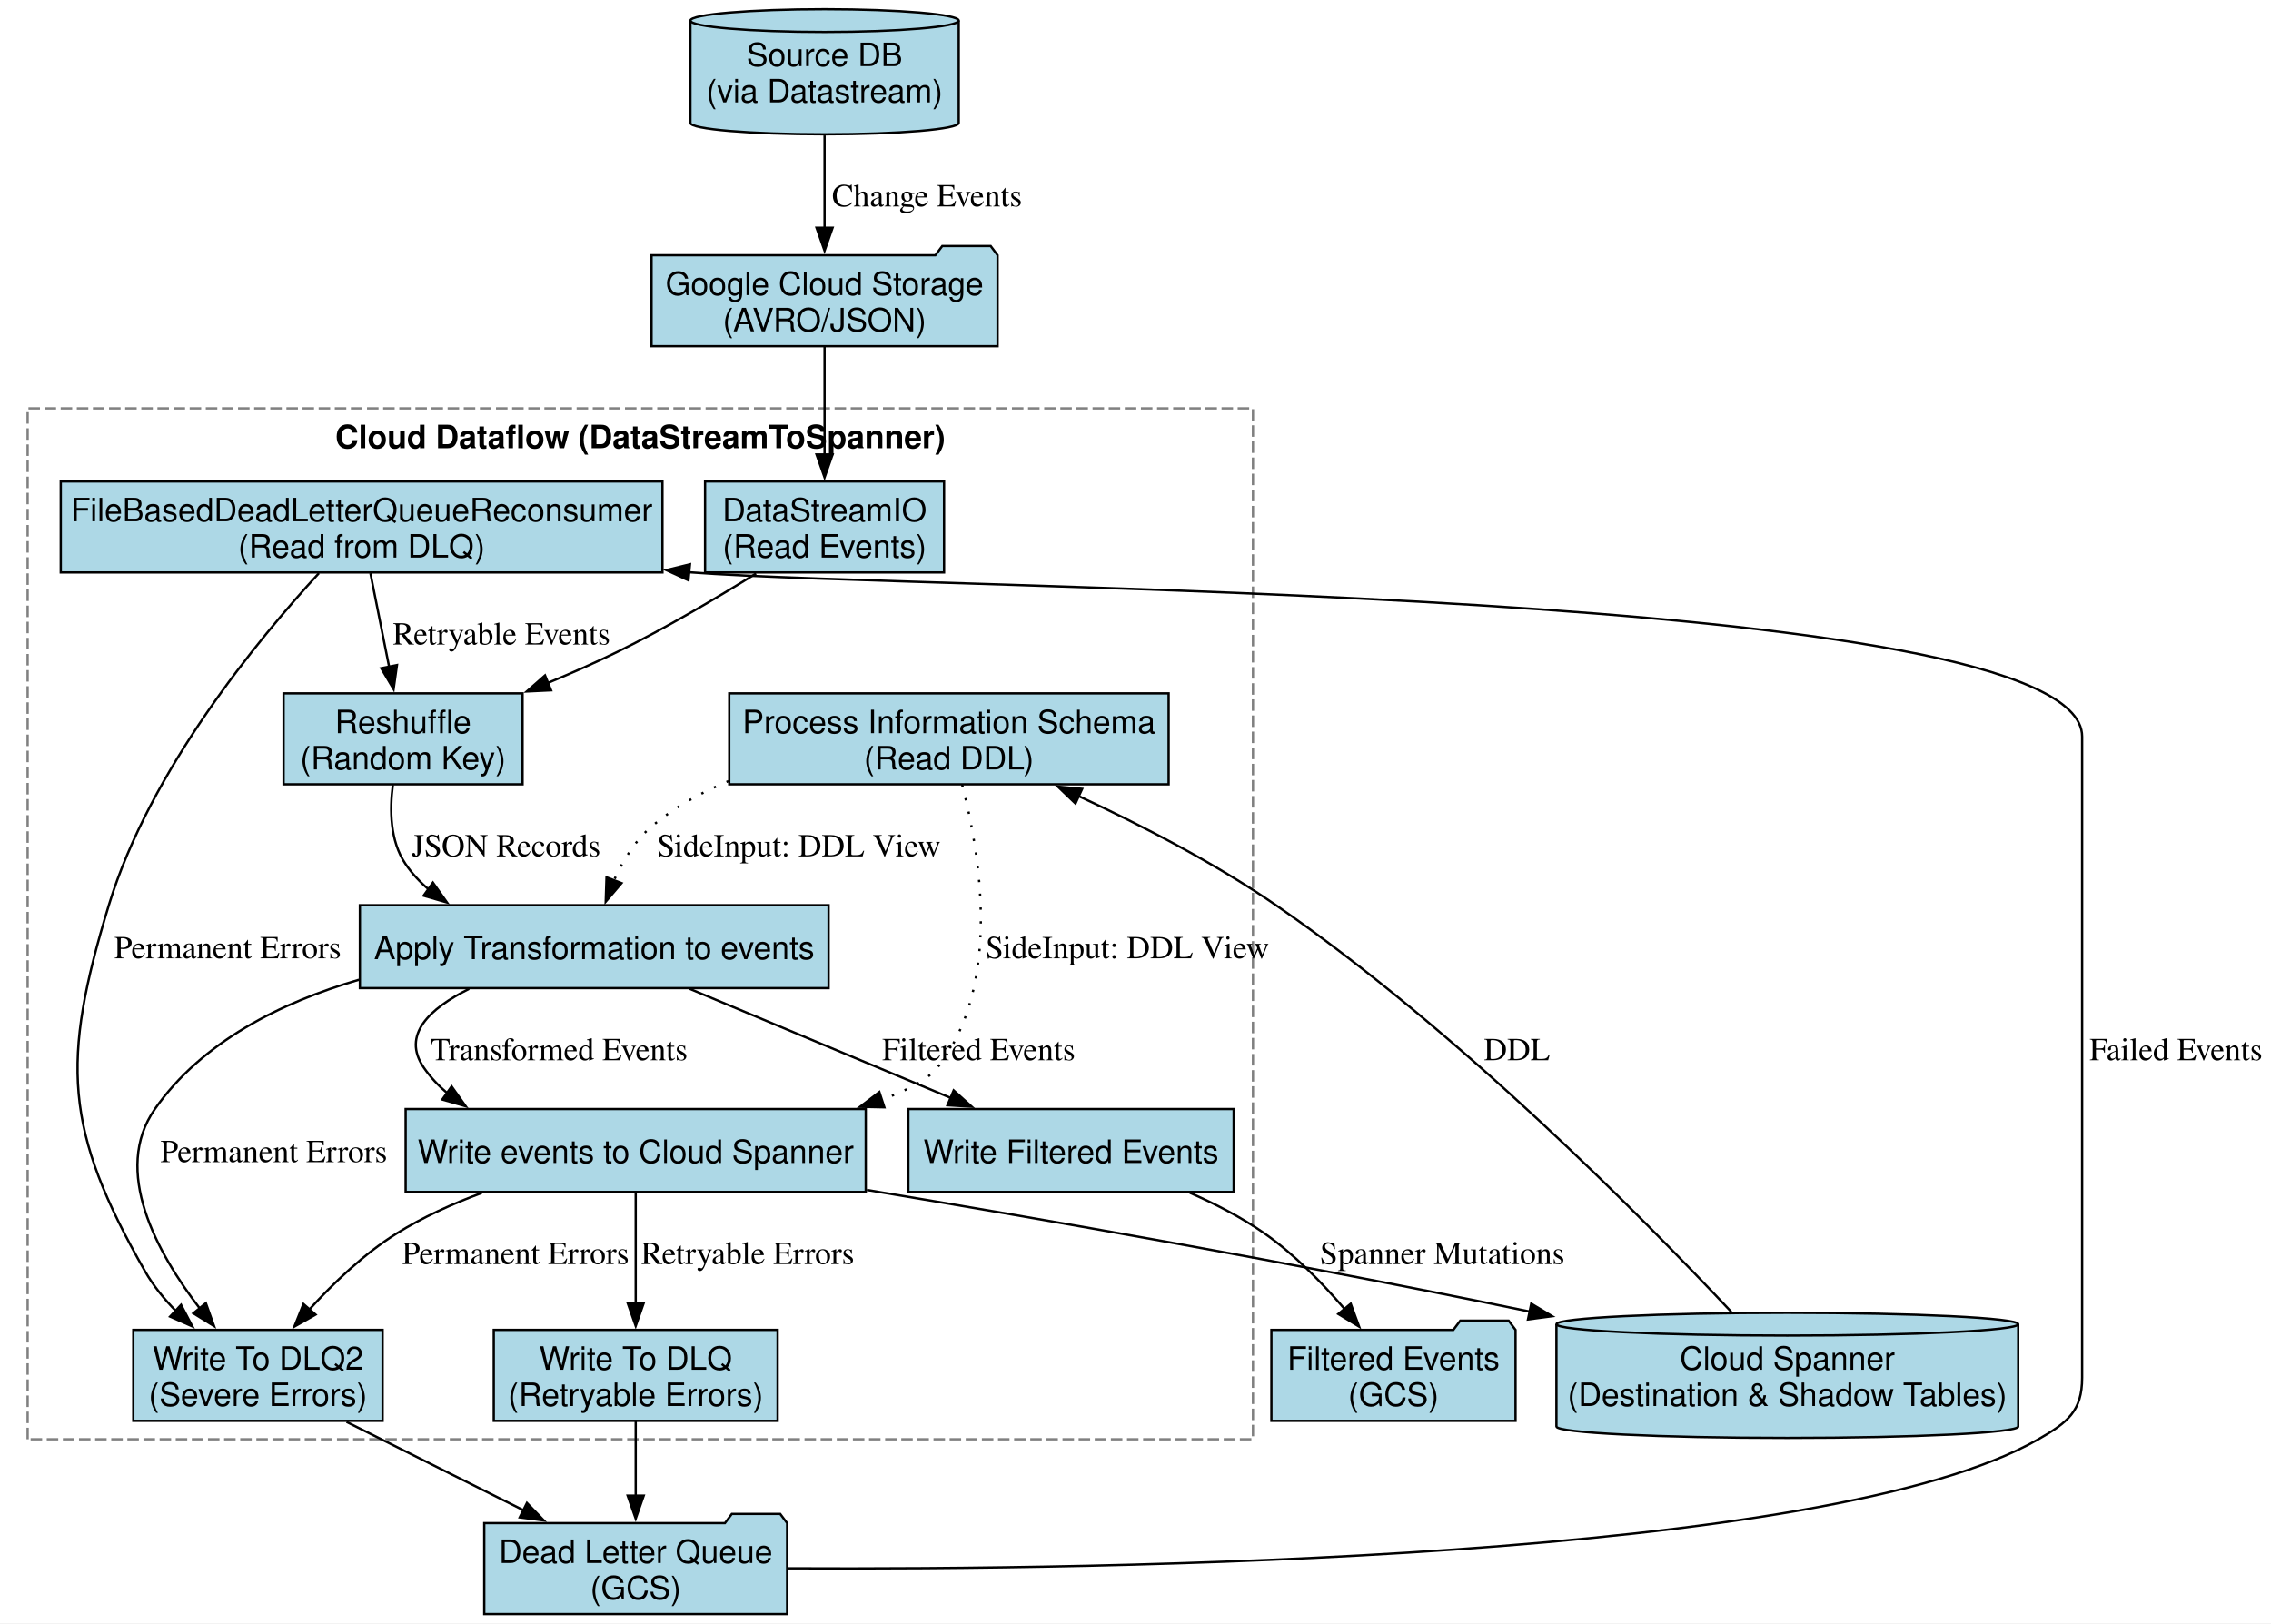
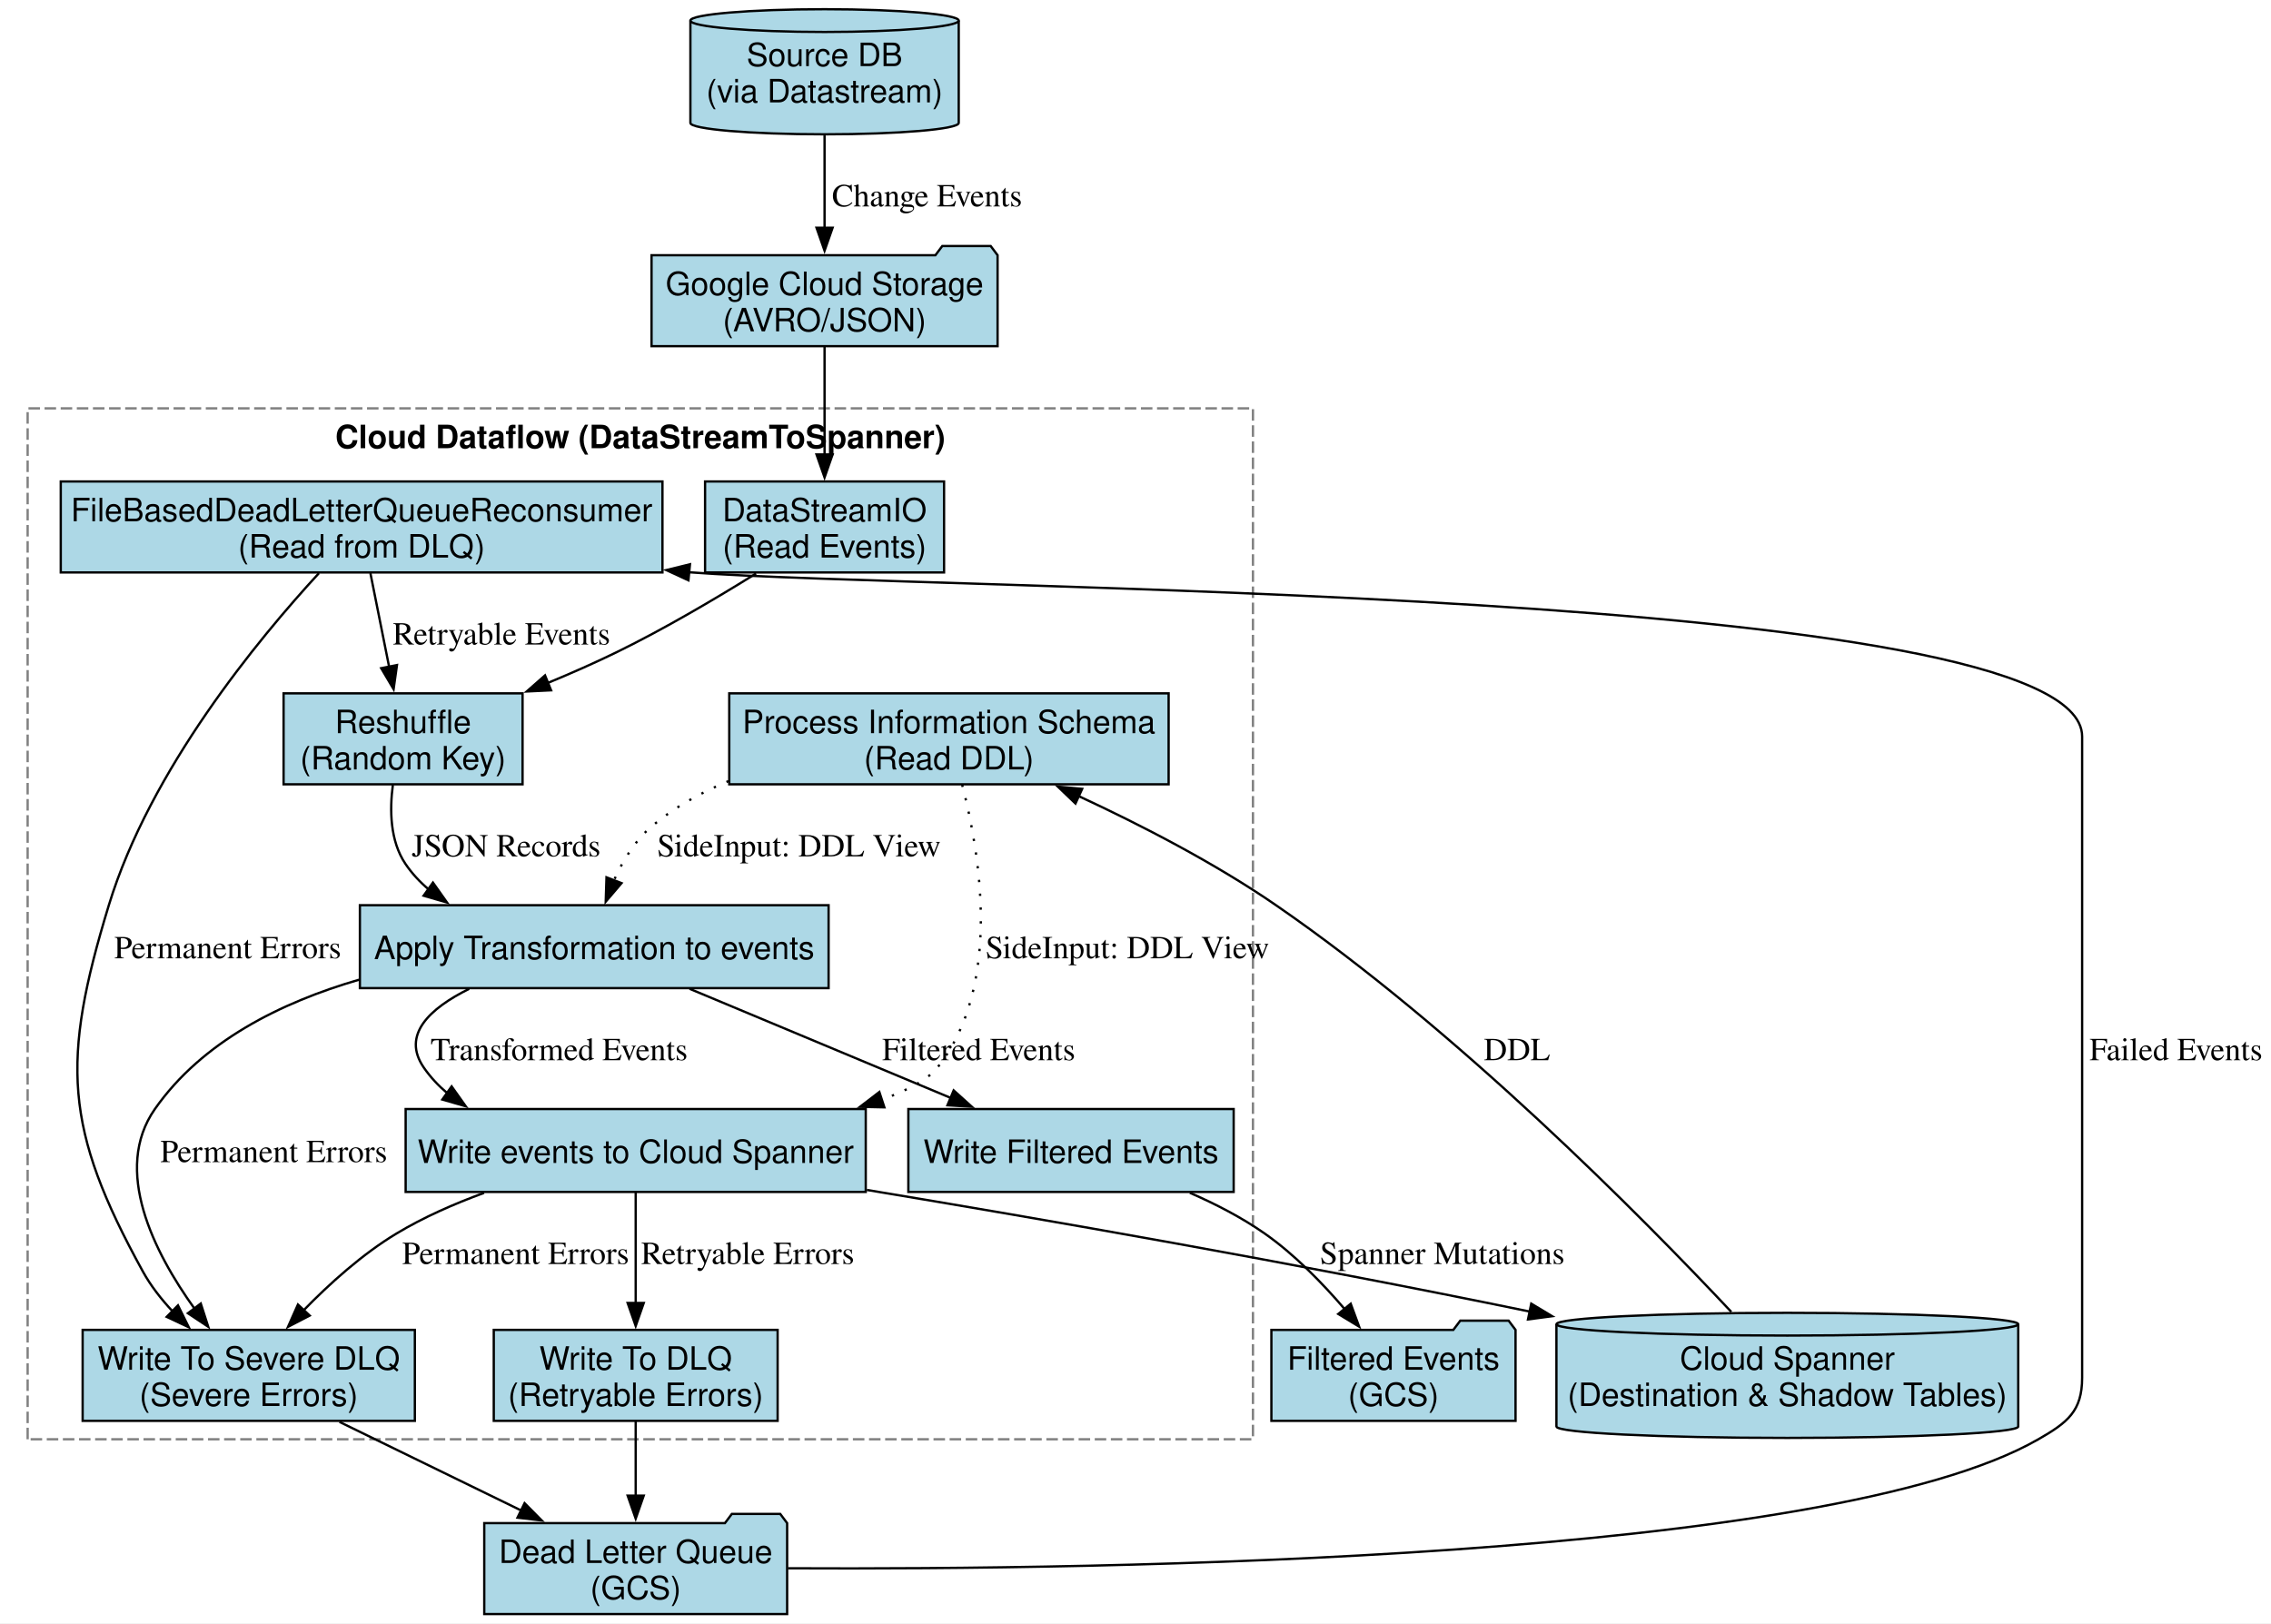
<svg xmlns="http://www.w3.org/2000/svg" width="986pt" height="705pt" viewBox="0.00 0.00 986.00 705.00">
  <g id="graph0" class="graph" transform="scale(1 1) rotate(0) translate(4 700.88)">
    <polygon fill="white" stroke="none" points="-4,4 -4,-700.88 982,-700.88 982,4 -4,4" />
    <g id="clust1" class="cluster">
      <polygon fill="none" stroke="gray" stroke-dasharray="5,2" points="8,-75.91 8,-523.56 540,-523.56 540,-75.91 8,-75.91" />
      <text xml:space="preserve" text-anchor="middle" x="274" y="-506.26" font-family="Helvetica,sans-Serif" font-weight="bold" font-size="14.00">Cloud Dataflow (DataStreamToSpanner)</text>
    </g>
    <g id="node1" class="node">
      <path fill="lightblue" stroke="black" d="M412.25,-691.94C412.25,-694.66 386.14,-696.88 354,-696.88 321.86,-696.88 295.75,-694.66 295.75,-691.94 295.75,-691.94 295.75,-647.5 295.75,-647.5 295.75,-644.78 321.86,-642.56 354,-642.56 386.14,-642.56 412.25,-644.78 412.25,-647.5 412.25,-647.5 412.25,-691.94 412.25,-691.94" />
      <path fill="none" stroke="black" d="M412.25,-691.94C412.25,-689.21 386.14,-687 354,-687 321.86,-687 295.75,-689.21 295.75,-691.94" />
      <text xml:space="preserve" text-anchor="middle" x="354" y="-672.17" font-family="Helvetica,sans-Serif" font-size="14.00">Source DB</text>
      <text xml:space="preserve" text-anchor="middle" x="354" y="-656.42" font-family="Helvetica,sans-Serif" font-size="14.00">(via Datastream)</text>
    </g>
    <g id="node2" class="node">
      <polygon fill="lightblue" stroke="black" points="429.12,-590.06 426.12,-594.06 405.12,-594.06 402.12,-590.06 278.88,-590.06 278.88,-550.56 429.12,-550.56 429.12,-590.06" />
      <text xml:space="preserve" text-anchor="middle" x="354" y="-572.76" font-family="Helvetica,sans-Serif" font-size="14.00">Google Cloud Storage</text>
      <text xml:space="preserve" text-anchor="middle" x="354" y="-557.01" font-family="Helvetica,sans-Serif" font-size="14.00">(AVRO/JSON)</text>
    </g>
    <g id="edge1" class="edge">
      <path fill="none" stroke="black" d="M354,-642.1C354,-629.6 354,-614.62 354,-601.68" />
      <polygon fill="black" stroke="black" points="357.5,-602 354,-592 350.5,-602 357.5,-602" />
      <text xml:space="preserve" text-anchor="middle" x="396.75" y="-611.26" font-family="Times,serif" font-size="14.00"> Change Events</text>
    </g>
    <g id="node6" class="node">
      <polygon fill="lightblue" stroke="black" points="405.88,-491.81 302.12,-491.81 302.12,-452.31 405.88,-452.31 405.88,-491.81" />
      <text xml:space="preserve" text-anchor="middle" x="354" y="-474.51" font-family="Helvetica,sans-Serif" font-size="14.00">DataStreamIO</text>
      <text xml:space="preserve" text-anchor="middle" x="354" y="-458.76" font-family="Helvetica,sans-Serif" font-size="14.00">(Read Events)</text>
    </g>
    <g id="edge2" class="edge">
      <path fill="none" stroke="black" d="M354,-550.3C354,-536.85 354,-518.55 354,-503.13" />
      <polygon fill="black" stroke="black" points="357.5,-503.55 354,-493.55 350.5,-503.55 357.5,-503.55" />
    </g>
    <g id="node3" class="node">
      <path fill="lightblue" stroke="black" d="M872.25,-125.88C872.25,-128.6 827.32,-130.81 772,-130.81 716.68,-130.81 671.75,-128.6 671.75,-125.88 671.75,-125.88 671.75,-81.44 671.75,-81.44 671.75,-78.71 716.68,-76.5 772,-76.5 827.32,-76.5 872.25,-78.71 872.25,-81.44 872.25,-81.44 872.25,-125.88 872.25,-125.88" />
      <path fill="none" stroke="black" d="M872.25,-125.88C872.25,-123.15 827.32,-120.94 772,-120.94 716.68,-120.94 671.75,-123.15 671.75,-125.88" />
      <text xml:space="preserve" text-anchor="middle" x="772" y="-106.11" font-family="Helvetica,sans-Serif" font-size="14.00">Cloud Spanner</text>
      <text xml:space="preserve" text-anchor="middle" x="772" y="-90.36" font-family="Helvetica,sans-Serif" font-size="14.00">(Destination &amp; Shadow Tables)</text>
    </g>
    <g id="node7" class="node">
      <polygon fill="lightblue" stroke="black" points="503.38,-399.81 312.62,-399.81 312.62,-360.31 503.38,-360.31 503.38,-399.81" />
      <text xml:space="preserve" text-anchor="middle" x="408" y="-382.51" font-family="Helvetica,sans-Serif" font-size="14.00">Process Information Schema</text>
      <text xml:space="preserve" text-anchor="middle" x="408" y="-366.76" font-family="Helvetica,sans-Serif" font-size="14.00">(Read DDL)</text>
    </g>
    <g id="edge3" class="edge">
      <path fill="none" stroke="black" d="M747.67,-131.23C708.78,-172.63 628.96,-253.44 550,-307.81 523.33,-326.18 491.25,-342.69 464.34,-355.18" />
      <polygon fill="black" stroke="black" points="462.94,-351.97 455.29,-359.3 465.85,-358.34 462.94,-351.97" />
      <text xml:space="preserve" text-anchor="middle" x="652.87" y="-240.51" font-family="Times,serif" font-size="14.00"> DDL</text>
    </g>
    <g id="node4" class="node">
      <polygon fill="lightblue" stroke="black" points="337.75,-39.5 334.75,-43.5 313.75,-43.5 310.75,-39.5 206.25,-39.5 206.25,0 337.75,0 337.75,-39.5" />
      <text xml:space="preserve" text-anchor="middle" x="272" y="-22.2" font-family="Helvetica,sans-Serif" font-size="14.00">Dead Letter Queue</text>
      <text xml:space="preserve" text-anchor="middle" x="272" y="-6.45" font-family="Helvetica,sans-Serif" font-size="14.00">(GCS)</text>
    </g>
    <g id="node8" class="node">
      <polygon fill="lightblue" stroke="black" points="283.62,-491.81 22.38,-491.81 22.38,-452.31 283.62,-452.31 283.62,-491.81" />
      <text xml:space="preserve" text-anchor="middle" x="153" y="-474.51" font-family="Helvetica,sans-Serif" font-size="14.00">FileBasedDeadLetterQueueReconsumer</text>
      <text xml:space="preserve" text-anchor="middle" x="153" y="-458.76" font-family="Helvetica,sans-Serif" font-size="14.00">(Read from DLQ)</text>
    </g>
    <g id="edge6" class="edge">
      <path fill="none" stroke="black" d="M338.11,-19.89C476.2,-19.19 790,-23.59 881,-75.91 893.64,-83.17 900,-88.07 900,-102.66 900,-381.06 900,-381.06 900,-381.06 900,-446.25 402.72,-444.14 295.14,-452.39" />
      <polygon fill="black" stroke="black" points="294.9,-448.89 285.28,-453.33 295.57,-455.86 294.9,-448.89" />
      <text xml:space="preserve" text-anchor="middle" x="939" y="-240.51" font-family="Times,serif" font-size="14.00"> Failed Events</text>
    </g>
    <g id="node5" class="node">
      <polygon fill="lightblue" stroke="black" points="654,-123.41 651,-127.41 630,-127.41 627,-123.41 548,-123.41 548,-83.91 654,-83.91 654,-123.41" />
      <text xml:space="preserve" text-anchor="middle" x="601" y="-106.11" font-family="Helvetica,sans-Serif" font-size="14.00">Filtered Events</text>
      <text xml:space="preserve" text-anchor="middle" x="601" y="-90.36" font-family="Helvetica,sans-Serif" font-size="14.00">(GCS)</text>
    </g>
    <g id="node9" class="node">
      <polygon fill="lightblue" stroke="black" points="222.88,-399.81 119.12,-399.81 119.12,-360.31 222.88,-360.31 222.88,-399.81" />
      <text xml:space="preserve" text-anchor="middle" x="171" y="-382.51" font-family="Helvetica,sans-Serif" font-size="14.00">Reshuffle</text>
      <text xml:space="preserve" text-anchor="middle" x="171" y="-366.76" font-family="Helvetica,sans-Serif" font-size="14.00">(Random Key)</text>
    </g>
    <g id="edge7" class="edge">
      <path fill="none" stroke="black" d="M324.25,-451.85C307.02,-441.14 284.71,-427.95 264,-417.81 254.39,-413.11 244.03,-408.54 233.82,-404.32" />
      <polygon fill="black" stroke="black" points="235.27,-401.13 224.68,-400.62 232.64,-407.61 235.27,-401.13" />
    </g>
    <g id="node10" class="node">
      <polygon fill="lightblue" stroke="black" points="355.75,-307.81 152.25,-307.81 152.25,-271.81 355.75,-271.81 355.75,-307.81" />
      <text xml:space="preserve" text-anchor="middle" x="254" y="-284.39" font-family="Helvetica,sans-Serif" font-size="14.00">Apply Transformation to events</text>
    </g>
    <g id="edge4" class="edge">
      <path fill="none" stroke="black" stroke-dasharray="1,5" d="M312.33,-361.71C300.38,-356.77 288.97,-350.44 279.25,-342.31 271.84,-336.11 266.42,-327.22 262.54,-318.55" />
      <polygon fill="black" stroke="black" points="265.85,-317.4 258.98,-309.34 259.32,-319.93 265.85,-317.4" />
      <text xml:space="preserve" text-anchor="middle" x="341.12" y="-329.01" font-family="Times,serif" font-size="14.00"> SideInput: DDL View</text>
    </g>
    <g id="node11" class="node">
      <polygon fill="lightblue" stroke="black" points="371.88,-219.31 172.12,-219.31 172.12,-183.31 371.88,-183.31 371.88,-219.31" />
      <text xml:space="preserve" text-anchor="middle" x="272" y="-195.89" font-family="Helvetica,sans-Serif" font-size="14.00">Write events to Cloud Spanner</text>
    </g>
    <g id="edge5" class="edge">
      <path fill="none" stroke="black" stroke-dasharray="1,5" d="M413.73,-360.14C421.46,-330.48 431.22,-272.76 403,-237.31 398.82,-232.06 390,-227.41 378.81,-223.36" />
      <polygon fill="black" stroke="black" points="379.97,-220.05 369.38,-220.27 377.79,-226.71 379.97,-220.05" />
      <text xml:space="preserve" text-anchor="middle" x="483.73" y="-284.76" font-family="Times,serif" font-size="14.00"> SideInput: DDL View</text>
    </g>
    <g id="edge8" class="edge">
      <path fill="none" stroke="black" d="M156.82,-451.98C159.18,-440.16 162.27,-424.74 164.95,-411.29" />
      <polygon fill="black" stroke="black" points="168.36,-412.1 166.89,-401.61 161.5,-410.73 168.36,-412.1" />
      <text xml:space="preserve" text-anchor="middle" x="211.99" y="-421.01" font-family="Times,serif" font-size="14.00"> Retryable Events</text>
    </g>
    <g id="node14" class="node">
-       <polygon fill="lightblue" stroke="black" points="162.12,-123.41 53.88,-123.41 53.88,-83.91 162.12,-83.91 162.12,-123.41" />
-       <text xml:space="preserve" text-anchor="middle" x="108" y="-106.11" font-family="Helvetica,sans-Serif" font-size="14.00">Write To DLQ2</text>
-       <text xml:space="preserve" text-anchor="middle" x="108" y="-90.36" font-family="Helvetica,sans-Serif" font-size="14.00">(Severe Errors)</text>
+       <polygon fill="lightblue" stroke="black" points="176.12,-123.41 31.88,-123.41 31.88,-83.91 176.12,-83.91 176.12,-123.41" />
+       <text xml:space="preserve" text-anchor="middle" x="104" y="-106.11" font-family="Helvetica,sans-Serif" font-size="14.00">Write To Severe DLQ</text>
+       <text xml:space="preserve" text-anchor="middle" x="104" y="-90.36" font-family="Helvetica,sans-Serif" font-size="14.00">(Severe Errors)</text>
    </g>
    <g id="edge9" class="edge">
-       <path fill="none" stroke="black" d="M134.47,-451.99C108.15,-423.43 61.18,-366.61 43.25,-307.81 22.54,-239.89 23.79,-210.48 59,-148.81 62.54,-142.61 67.26,-136.81 72.38,-131.59" />
-       <polygon fill="black" stroke="black" points="74.61,-134.29 79.53,-124.91 69.83,-129.18 74.61,-134.29" />
+       <path fill="none" stroke="black" d="M134.47,-451.99C108.15,-423.43 61.18,-366.61 43.25,-307.81 22.55,-239.93 23.79,-210.99 58,-148.81 61.43,-142.57 66.04,-136.68 71.02,-131.36" />
+       <polygon fill="black" stroke="black" points="73.27,-134.06 77.96,-124.55 68.37,-129.06 73.27,-134.06" />
      <text xml:space="preserve" text-anchor="middle" x="93.12" y="-284.76" font-family="Times,serif" font-size="14.00"> Permanent Errors</text>
    </g>
    <g id="edge10" class="edge">
      <path fill="none" stroke="black" d="M166.57,-360.05C165.13,-349.15 165.33,-335.7 172,-325.81 174.85,-321.58 178.33,-317.86 182.22,-314.59" />
      <polygon fill="black" stroke="black" points="183.97,-317.64 190.09,-308.99 179.91,-311.93 183.97,-317.64" />
      <text xml:space="preserve" text-anchor="middle" x="214" y="-329.01" font-family="Times,serif" font-size="14.00"> JSON Records</text>
    </g>
    <g id="edge13" class="edge">
      <path fill="none" stroke="black" d="M199.71,-271.5C182.52,-262.99 170.23,-251.49 180,-237.31 182.92,-233.08 186.42,-229.36 190.32,-226.09" />
      <polygon fill="black" stroke="black" points="192.08,-229.14 198.22,-220.5 188.04,-223.43 192.08,-229.14" />
      <text xml:space="preserve" text-anchor="middle" x="237" y="-240.51" font-family="Times,serif" font-size="14.00"> Transformed Events</text>
    </g>
    <g id="node12" class="node">
      <polygon fill="lightblue" stroke="black" points="531.62,-219.31 390.38,-219.31 390.38,-183.31 531.62,-183.31 531.62,-219.31" />
      <text xml:space="preserve" text-anchor="middle" x="461" y="-195.89" font-family="Helvetica,sans-Serif" font-size="14.00">Write Filtered Events</text>
    </g>
    <g id="edge11" class="edge">
      <path fill="none" stroke="black" d="M295.39,-271.52C328,-257.89 373.67,-238.81 408.79,-224.13" />
      <polygon fill="black" stroke="black" points="410.05,-227.4 417.93,-220.31 407.35,-220.94 410.05,-227.4" />
      <text xml:space="preserve" text-anchor="middle" x="419.17" y="-240.51" font-family="Times,serif" font-size="14.00"> Filtered Events</text>
    </g>
    <g id="edge14" class="edge">
-       <path fill="none" stroke="black" d="M151.85,-275.45C118,-265.61 83.76,-248.62 63.25,-219.31 44.56,-192.61 64.02,-157.03 82.81,-132.63" />
-       <polygon fill="black" stroke="black" points="85.38,-135.02 88.95,-125.04 79.94,-130.62 85.38,-135.02" />
+       <path fill="none" stroke="black" d="M151.85,-275.45C118,-265.61 83.76,-248.62 63.25,-219.31 44.75,-192.88 62.83,-157.18 80.42,-132.67" />
+       <polygon fill="black" stroke="black" points="83.17,-134.85 86.41,-124.76 77.58,-130.63 83.17,-134.85" />
      <text xml:space="preserve" text-anchor="middle" x="113.12" y="-196.26" font-family="Times,serif" font-size="14.00"> Permanent Errors</text>
    </g>
    <g id="edge15" class="edge">
      <path fill="none" stroke="black" d="M372.36,-184.17C448.83,-171.47 556.94,-152.68 660.42,-131.31" />
      <polygon fill="black" stroke="black" points="660.82,-134.8 669.9,-129.34 659.4,-127.95 660.82,-134.8" />
      <text xml:space="preserve" text-anchor="middle" x="620.44" y="-152.01" font-family="Times,serif" font-size="14.00"> Spanner Mutations</text>
    </g>
    <g id="node13" class="node">
      <polygon fill="lightblue" stroke="black" points="333.62,-123.41 210.38,-123.41 210.38,-83.91 333.62,-83.91 333.62,-123.41" />
      <text xml:space="preserve" text-anchor="middle" x="272" y="-106.11" font-family="Helvetica,sans-Serif" font-size="14.00">Write To DLQ</text>
      <text xml:space="preserve" text-anchor="middle" x="272" y="-90.36" font-family="Helvetica,sans-Serif" font-size="14.00">(Retryable Errors)</text>
    </g>
    <g id="edge16" class="edge">
      <path fill="none" stroke="black" d="M272,-183.21C272,-169.85 272,-150.94 272,-135.02" />
      <polygon fill="black" stroke="black" points="275.5,-135.09 272,-125.09 268.5,-135.09 275.5,-135.09" />
      <text xml:space="preserve" text-anchor="middle" x="318.88" y="-152.01" font-family="Times,serif" font-size="14.00"> Retryable Errors</text>
    </g>
    <g id="edge17" class="edge">
-       <path fill="none" stroke="black" d="M205.17,-182.87C192.42,-178.15 179.54,-172.35 168.25,-165.31 154.09,-156.5 140.76,-143.73 130.25,-132.19" />
-       <polygon fill="black" stroke="black" points="133.02,-130.04 123.79,-124.82 127.75,-134.65 133.02,-130.04" />
+       <path fill="none" stroke="black" d="M206.16,-182.89C193.14,-178.13 179.9,-172.31 168.25,-165.31 153.33,-156.35 139.02,-143.42 127.7,-131.79" />
+       <polygon fill="black" stroke="black" points="130.46,-129.62 121.06,-124.74 125.36,-134.42 130.46,-129.62" />
      <text xml:space="preserve" text-anchor="middle" x="218.12" y="-152.01" font-family="Times,serif" font-size="14.00"> Permanent Errors</text>
    </g>
    <g id="edge12" class="edge">
      <path fill="none" stroke="black" d="M512.59,-182.94C523.76,-178.07 535.16,-172.19 545,-165.31 557.98,-156.24 570.18,-143.7 579.86,-132.38" />
      <polygon fill="black" stroke="black" points="582.44,-134.76 586.09,-124.82 577.03,-130.31 582.44,-134.76" />
    </g>
    <g id="edge18" class="edge">
      <path fill="none" stroke="black" d="M272,-83.66C272,-74.01 272,-62.06 272,-51.17" />
      <polygon fill="black" stroke="black" points="275.5,-51.44 272,-41.44 268.5,-51.44 275.5,-51.44" />
    </g>
    <g id="edge19" class="edge">
-       <path fill="none" stroke="black" d="M146.45,-83.45C169.4,-71.99 198.75,-57.33 223.31,-45.07" />
-       <polygon fill="black" stroke="black" points="224.77,-48.25 232.15,-40.65 221.64,-41.99 224.77,-48.25" />
+       <path fill="none" stroke="black" d="M143.39,-83.45C167,-71.94 197.24,-57.2 222.46,-44.9" />
+       <polygon fill="black" stroke="black" points="223.75,-48.17 231.21,-40.64 220.68,-41.87 223.75,-48.17" />
    </g>
  </g>
</svg>
